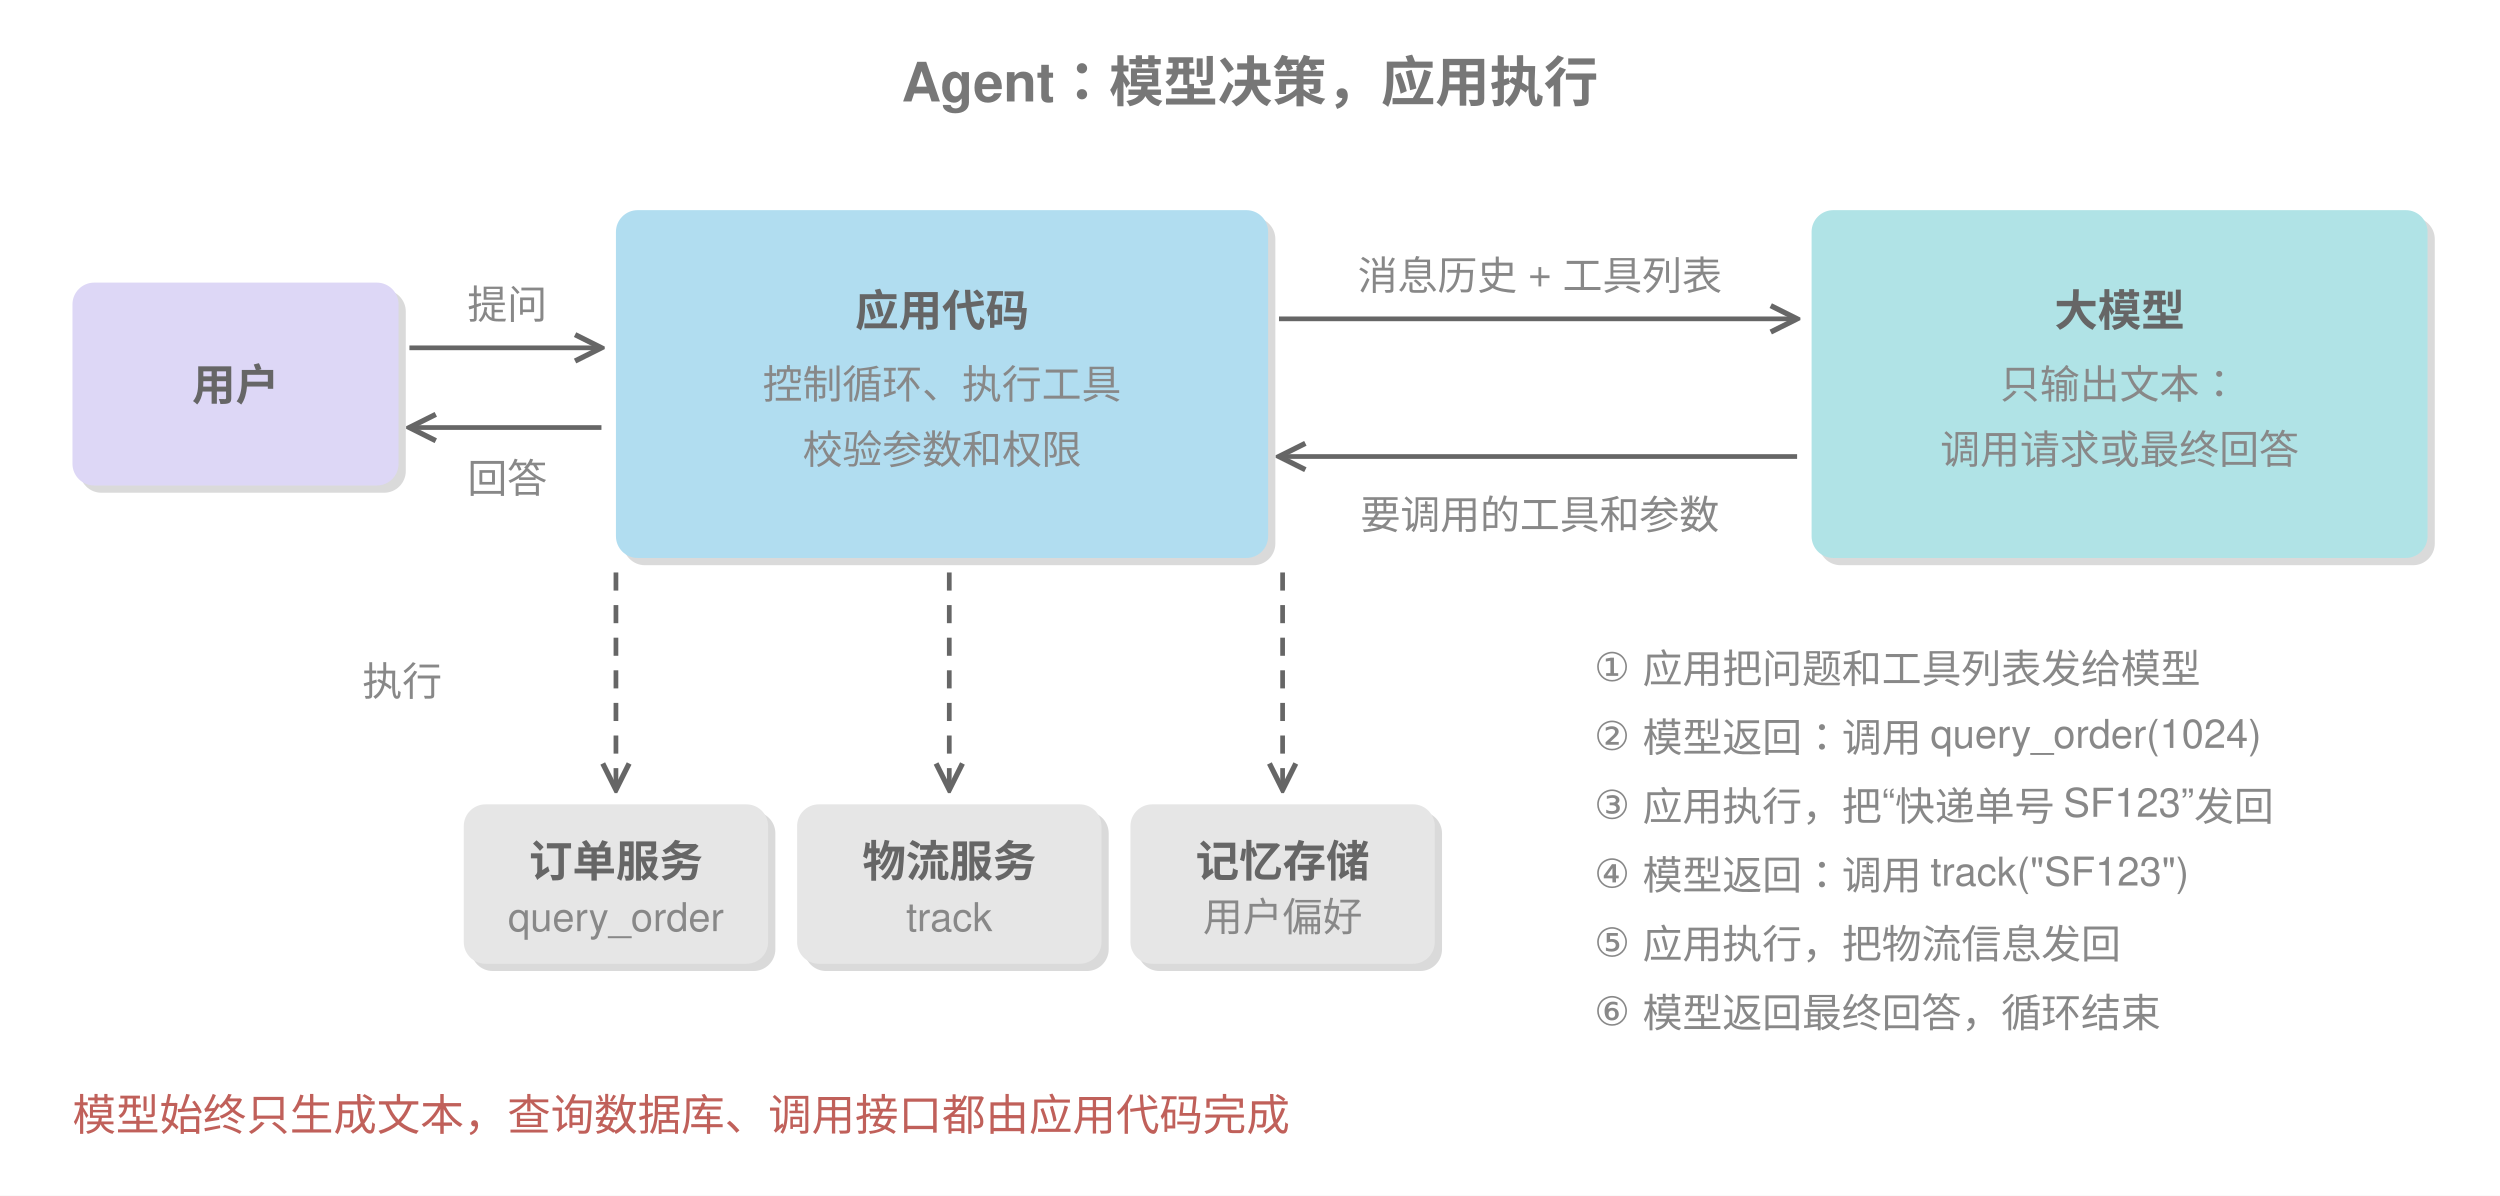
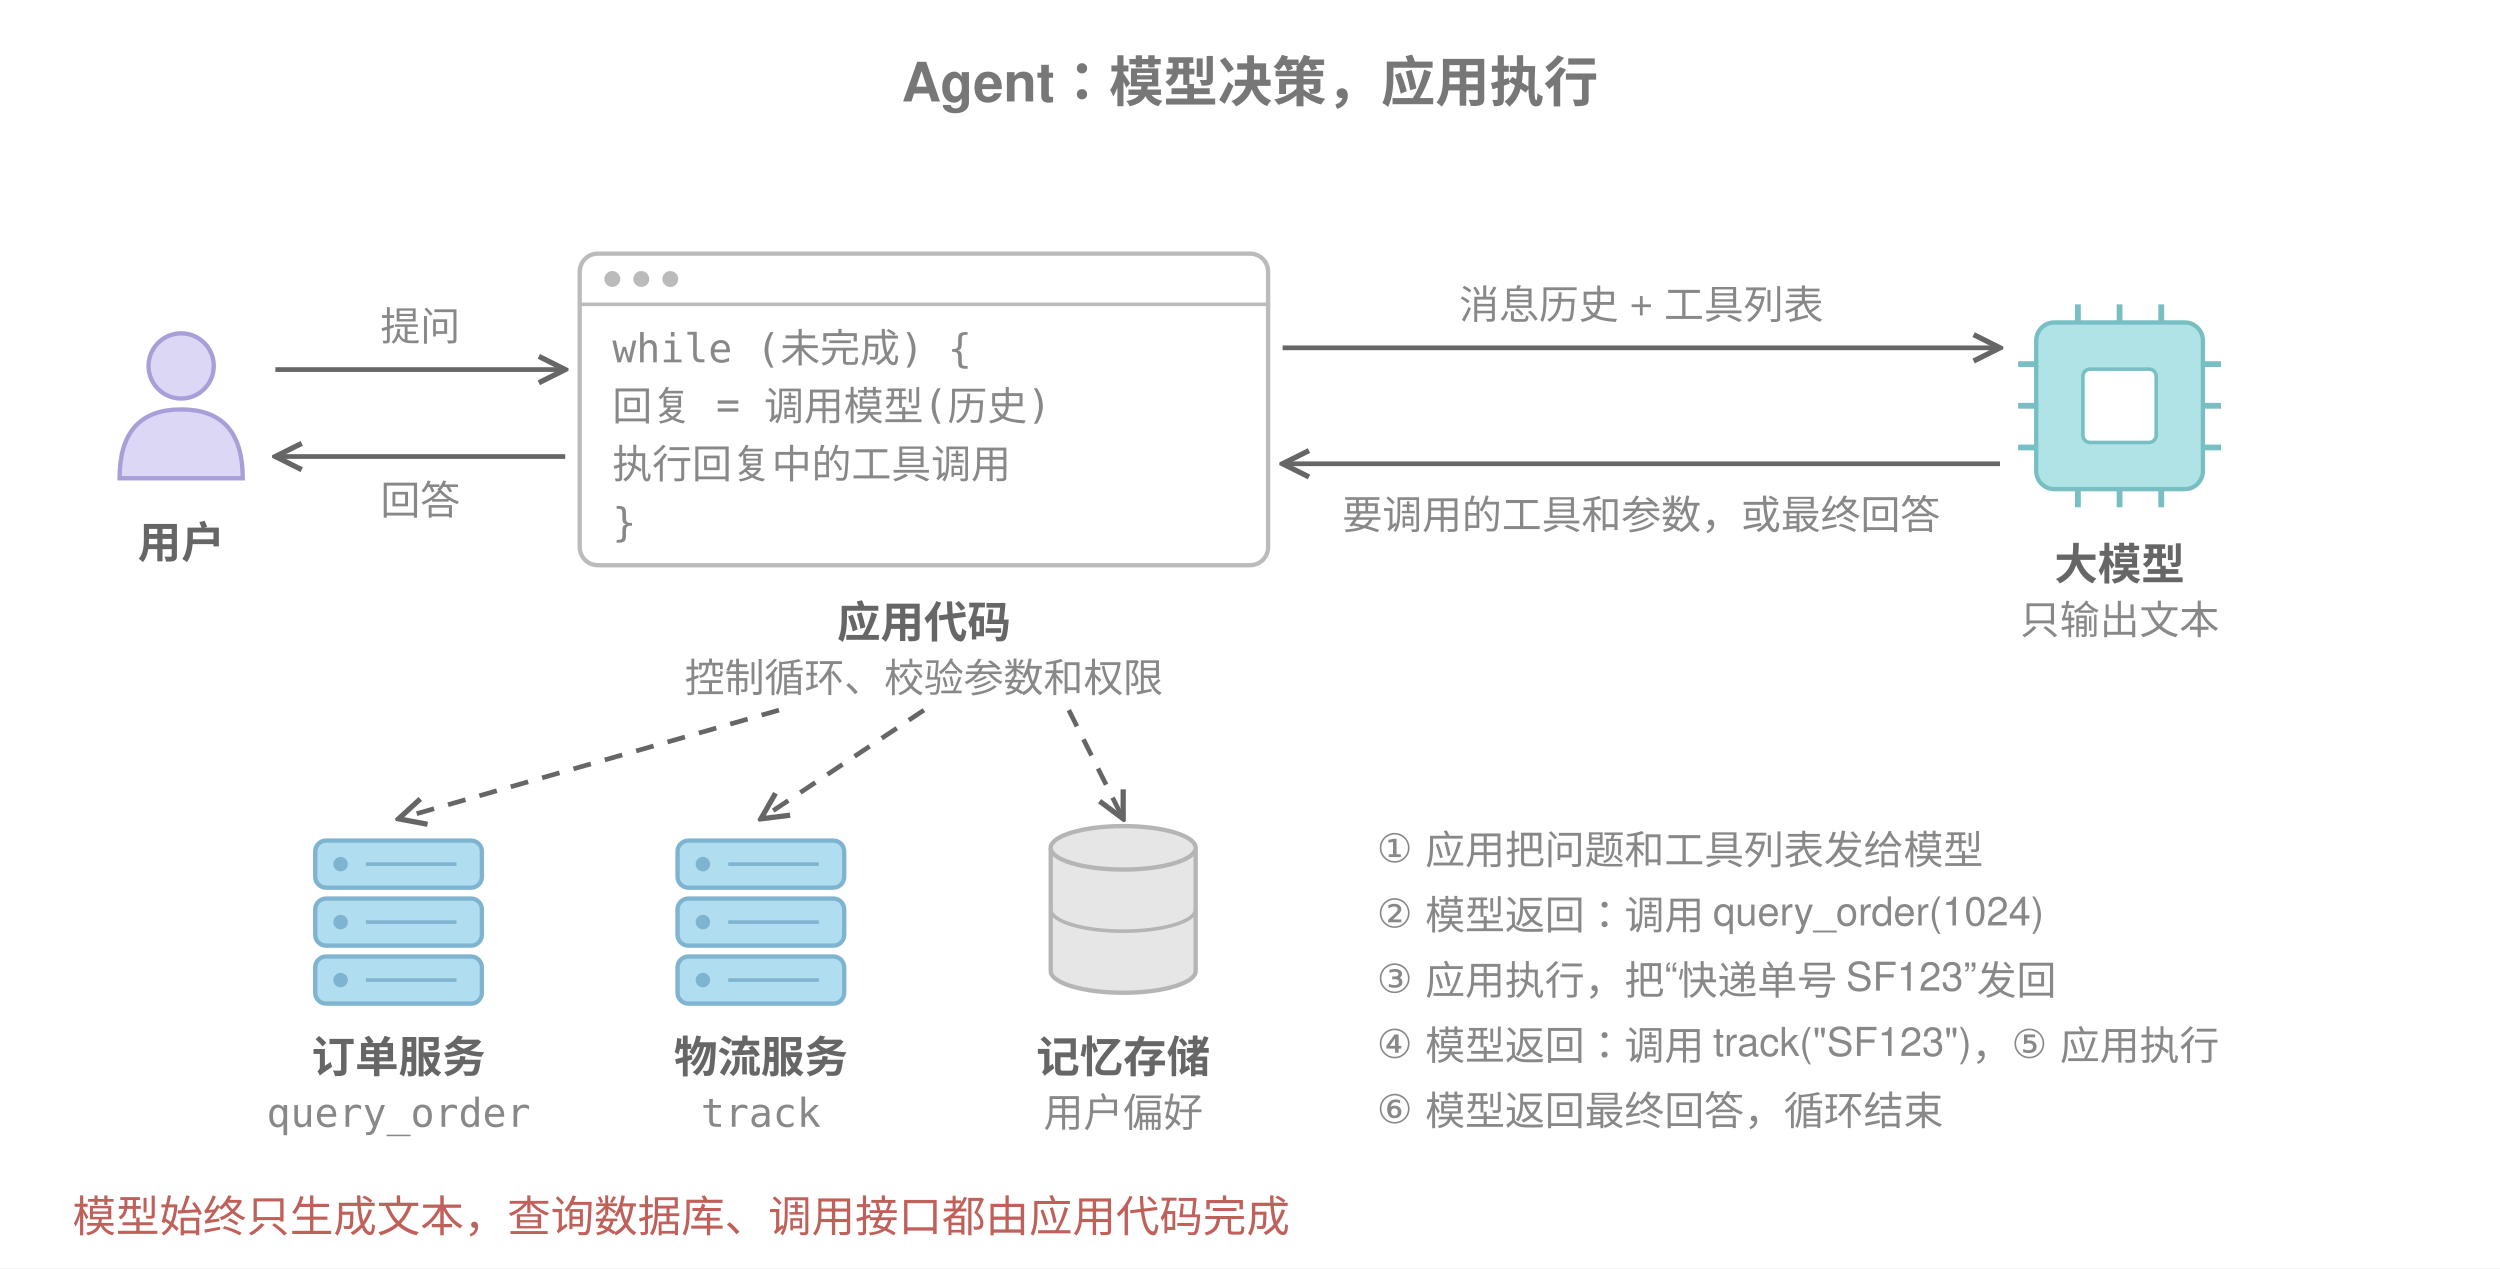
- <svg xmlns="http://www.w3.org/2000/svg" width="690" height="330" viewBox="0 0 690 330">
+ <svg xmlns="http://www.w3.org/2000/svg" width="690" height="350" viewBox="0 0 690 350">
  <style>
    text { font-family: "PingFang SC", "Microsoft YaHei", Helvetica, Arial, sans-serif; fill: #666; font-size: 12px; }
    .title { font-weight: bold; font-size: 15px; fill: #777; text-anchor: middle; }
    .b { font-weight: bold; }
    .c { text-anchor: middle; }
    .e { text-anchor: end; }
    .note { fill: #C0605A; }
    .ok { fill: #6A9F68; }
    .sub { font-size: 11px; fill: #888; }
    .mono { font-family: Menlo, Consolas, monospace; }
    .arrow { stroke: #666; stroke-width: 1.3; fill: none; marker-end: url(#a); }
    .red { stroke: #C0605A; marker-end: url(#r); }
    .green { stroke: #6A9F68; marker-end: url(#g); }
    .dash { stroke-dasharray: 5 4; }
    .line { stroke: #666; stroke-width: 1.3; fill: none; }
    .frame { fill: none; stroke: #999; stroke-width: 1; stroke-dasharray: 4 3; }
    .shadow { fill: #DADADA; }
  </style>
  <defs>
    <marker id="a" viewBox="0 0 10 10" refX="9" refY="5" markerWidth="7" markerHeight="7" orient="auto-start-reverse">
      <path d="M1,1 L9,5 L1,9" fill="none" stroke="#666" stroke-width="1.6" />
    </marker>
    <marker id="r" viewBox="0 0 10 10" refX="9" refY="5" markerWidth="7" markerHeight="7" orient="auto-start-reverse">
      <path d="M1,1 L9,5 L1,9" fill="none" stroke="#C0605A" stroke-width="1.6" />
    </marker>
    <marker id="g" viewBox="0 0 10 10" refX="9" refY="5" markerWidth="7" markerHeight="7" orient="auto-start-reverse">
      <path d="M1,1 L9,5 L1,9" fill="none" stroke="#6A9F68" stroke-width="1.6" />
    </marker>
  </defs>
  <rect width="100%" height="100%" fill="#FFFFFF" />
  <text x="345" y="28" class="title">Agent：模型决策，应用执行</text>
-   <rect x="22" y="80" width="90" height="56" rx="6" class="shadow" />
-   <rect x="20" y="78" width="90" height="56" rx="6" fill="#DDD7F6" />
-   <text x="65" y="110.5" class="b c">用户</text>
-   <rect x="172" y="60" width="180" height="96" rx="6" class="shadow" />
-   <rect x="170" y="58" width="180" height="96" rx="6" fill="#B1DDF0" />
-   <text x="260" y="90" class="c b">应用代码</text>
-   <text x="260" y="110" class="c sub">控制循环、执行工具</text>
-   <text x="260" y="128" class="c sub">校验参数和权限</text>
-   <rect x="502" y="60" width="170" height="96" rx="6" class="shadow" />
-   <rect x="500" y="58" width="170" height="96" rx="6" fill="#B0E3E6" />
-   <text x="585" y="90" class="c b">大模型</text>
-   <text x="585" y="110" class="c sub">只输出文本：</text>
-   <text x="585" y="128" class="c sub">调用请求或最终回答</text>
-   <line x1="113" y1="96" x2="166" y2="96" class="arrow " />
-   <text x="140" y="88" class="c sub">提问</text>
-   <line x1="166" y1="118" x2="113" y2="118" class="arrow " />
-   <text x="140" y="136" class="c sub">回答</text>
-   <line x1="353" y1="88" x2="496" y2="88" class="arrow " />
-   <text x="425" y="80" class="c sub">消息历史 + 工具列表</text>
-   <line x1="496" y1="126" x2="353" y2="126" class="arrow " />
-   <text x="425" y="146" class="c sub">要调用的工具和参数</text>
-   <rect x="130" y="224" width="84" height="44" rx="6" class="shadow" />
-   <rect x="128" y="222" width="84" height="44" rx="6" fill="#E6E6E6" />
-   <text x="170" y="242" class="b c">订单服务</text>
-   <text x="170" y="257" class="sub c">query_order</text>
-   <line x1="170" y1="158" x2="170" y2="218" class="arrow dash" />
-   <rect x="222" y="224" width="84" height="44" rx="6" class="shadow" />
-   <rect x="220" y="222" width="84" height="44" rx="6" fill="#E6E6E6" />
-   <text x="262" y="242" class="b c">物流服务</text>
-   <text x="262" y="257" class="sub c">track</text>
-   <line x1="262" y1="158" x2="262" y2="218" class="arrow dash" />
-   <rect x="314" y="224" width="84" height="44" rx="6" class="shadow" />
-   <rect x="312" y="222" width="84" height="44" rx="6" fill="#E6E6E6" />
-   <text x="354" y="242" class="b c">记忆存储</text>
-   <text x="354" y="257" class="sub c">用户偏好</text>
-   <line x1="354" y1="158" x2="354" y2="218" class="arrow dash" />
-   <text x="122" y="192" class="e sub">执行</text>
-   <text x="440" y="188" class="sub">① 应用把问题和工具列表发给模型</text>
-   <text x="440" y="207" class="sub">② 模型返回：调用 query_order(1024)</text>
-   <text x="440" y="226" class="sub">③ 应用执行，把“快递单号 SF123”发回</text>
-   <text x="440" y="245" class="sub">④ 模型返回：调用 track("SF123")</text>
-   <text x="440" y="264" class="sub">⑤ 应用执行，把物流信息发回</text>
-   <text x="440" y="283" class="sub">⑥ 模型返回最终回答，循环结束</text>
-   <text x="20" y="312" class="note">模型始终只生成文本，查询数据库、调用接口都由应用代码完成</text>
+   <circle cx="50" cy="101" r="9" fill="#DDD7F6" stroke="#A99FD8" stroke-width="1.2" />
+   <path d="M33,132 q0,-19 17,-19 q17,0 17,19 z" fill="#DDD7F6" stroke="#A99FD8" stroke-width="1.2" />
+   <text x="50" y="154" class="c b">用户</text>
+   <rect x="160" y="70" width="190" height="86" rx="5" fill="#FFFFFF" stroke="#BBBBBB" stroke-width="1.2" />
+   <line x1="160" y1="84" x2="350" y2="84" stroke="#BBBBBB" stroke-width="1" />
+   <circle cx="169" cy="77" r="2.2" fill="#BBBBBB" />
+   <circle cx="177" cy="77" r="2.2" fill="#BBBBBB" />
+   <circle cx="185" cy="77" r="2.2" fill="#BBBBBB" />
+   <text x="169" y="100" class="sub mono">while (未完成) {</text>
+   <text x="169" y="116" class="sub mono">  回复 = 调用模型(历史)</text>
+   <text x="169" y="132" class="sub mono">  执行回复中的工具调用</text>
+   <text x="169" y="148" class="sub mono">}</text>
+   <text x="255" y="176" class="c b">应用代码</text>
+   <text x="255" y="191" class="c sub">控制循环、校验参数和权限</text>
+   <line x1="573.5" y1="84" x2="573.5" y2="140" stroke="#78BFC4" stroke-width="1.6" />
+   <line x1="557" y1="100.5" x2="613" y2="100.5" stroke="#78BFC4" stroke-width="1.6" />
+   <line x1="585" y1="84" x2="585" y2="140" stroke="#78BFC4" stroke-width="1.6" />
+   <line x1="557" y1="112" x2="613" y2="112" stroke="#78BFC4" stroke-width="1.6" />
+   <line x1="596.5" y1="84" x2="596.5" y2="140" stroke="#78BFC4" stroke-width="1.6" />
+   <line x1="557" y1="123.5" x2="613" y2="123.5" stroke="#78BFC4" stroke-width="1.6" />
+   <rect x="562" y="89" width="46" height="46" rx="5" fill="#B0E3E6" stroke="#78BFC4" stroke-width="1.2" />
+   <rect x="574.88" y="101.88" width="20.24" height="20.24" rx="2" fill="#FFFFFF" stroke="#78BFC4" stroke-width="1" />
+   <text x="585" y="160" class="c b">大模型</text>
+   <text x="585" y="175" class="c sub">只输出文本</text>
+   <line x1="76" y1="102" x2="156" y2="102" class="arrow " />
+   <text x="116" y="94" class="c sub">提问</text>
+   <line x1="156" y1="126" x2="76" y2="126" class="arrow " />
+   <text x="116" y="142" class="c sub">回答</text>
+   <line x1="354" y1="96" x2="552" y2="96" class="arrow " />
+   <text x="453" y="88" class="c sub">消息历史 + 工具列表</text>
+   <line x1="552" y1="128" x2="354" y2="128" class="arrow " />
+   <text x="453" y="146" class="c sub">要调用的工具和参数，或最终回答</text>
+   <rect x="87" y="232" width="46" height="13" rx="3" fill="#B1DDF0" stroke="#7FB4D0" stroke-width="1.2" />
+   <circle cx="94" cy="238.5" r="2" fill="#7FB4D0" />
+   <line x1="101" y1="238.5" x2="126" y2="238.5" stroke="#7FB4D0" stroke-width="1" />
+   <rect x="87" y="248" width="46" height="13" rx="3" fill="#B1DDF0" stroke="#7FB4D0" stroke-width="1.2" />
+   <circle cx="94" cy="254.5" r="2" fill="#7FB4D0" />
+   <line x1="101" y1="254.5" x2="126" y2="254.5" stroke="#7FB4D0" stroke-width="1" />
+   <rect x="87" y="264" width="46" height="13" rx="3" fill="#B1DDF0" stroke="#7FB4D0" stroke-width="1.2" />
+   <circle cx="94" cy="270.5" r="2" fill="#7FB4D0" />
+   <line x1="101" y1="270.5" x2="126" y2="270.5" stroke="#7FB4D0" stroke-width="1" />
+   <text x="110" y="296" class="c b">订单服务</text>
+   <text x="110" y="311" class="c sub mono">query_order</text>
+   <rect x="187" y="232" width="46" height="13" rx="3" fill="#B1DDF0" stroke="#7FB4D0" stroke-width="1.2" />
+   <circle cx="194" cy="238.5" r="2" fill="#7FB4D0" />
+   <line x1="201" y1="238.5" x2="226" y2="238.5" stroke="#7FB4D0" stroke-width="1" />
+   <rect x="187" y="248" width="46" height="13" rx="3" fill="#B1DDF0" stroke="#7FB4D0" stroke-width="1.2" />
+   <circle cx="194" cy="254.5" r="2" fill="#7FB4D0" />
+   <line x1="201" y1="254.5" x2="226" y2="254.5" stroke="#7FB4D0" stroke-width="1" />
+   <rect x="187" y="264" width="46" height="13" rx="3" fill="#B1DDF0" stroke="#7FB4D0" stroke-width="1.2" />
+   <circle cx="194" cy="270.5" r="2" fill="#7FB4D0" />
+   <line x1="201" y1="270.5" x2="226" y2="270.5" stroke="#7FB4D0" stroke-width="1" />
+   <text x="210" y="296" class="c b">物流服务</text>
+   <text x="210" y="311" class="c sub mono">track</text>
+   <path d="M290,234 v34 a20,6 0 0 0 40,0 v-34" fill="#E6E6E6" stroke="#B5B5B5" stroke-width="1.2" />
+   <ellipse cx="310" cy="234" rx="20" ry="6" fill="#E6E6E6" stroke="#B5B5B5" stroke-width="1.2" />
+   <path d="M290,251 a20,6 0 0 0 40,0" fill="none" stroke="#B5B5B5" stroke-width="1" />
+   <text x="310" y="296" class="c b">记忆存储</text>
+   <text x="310" y="311" class="c sub">用户偏好</text>
+   <line x1="215" y1="196" x2="110" y2="226" class="arrow dash" />
+   <line x1="255" y1="196" x2="210" y2="226" class="arrow dash" />
+   <line x1="295" y1="196" x2="310" y2="226" class="arrow dash" />
+   <text x="380" y="238" class="sub">① 应用把问题和工具列表发给模型</text>
+   <text x="380" y="256" class="sub">② 模型返回：调用 query_order(1024)</text>
+   <text x="380" y="274" class="sub">③ 应用执行，把“快递单号 SF123”发回</text>
+   <text x="380" y="292" class="sub">④ 模型返回：调用 track("SF123")，⑤ 应用执行</text>
+   <text x="380" y="310" class="sub">⑥ 模型返回最终回答，循环结束</text>
+   <text x="20" y="340" class="note">模型始终只生成文本，查询数据库、调用接口都由应用代码完成</text>
</svg>
